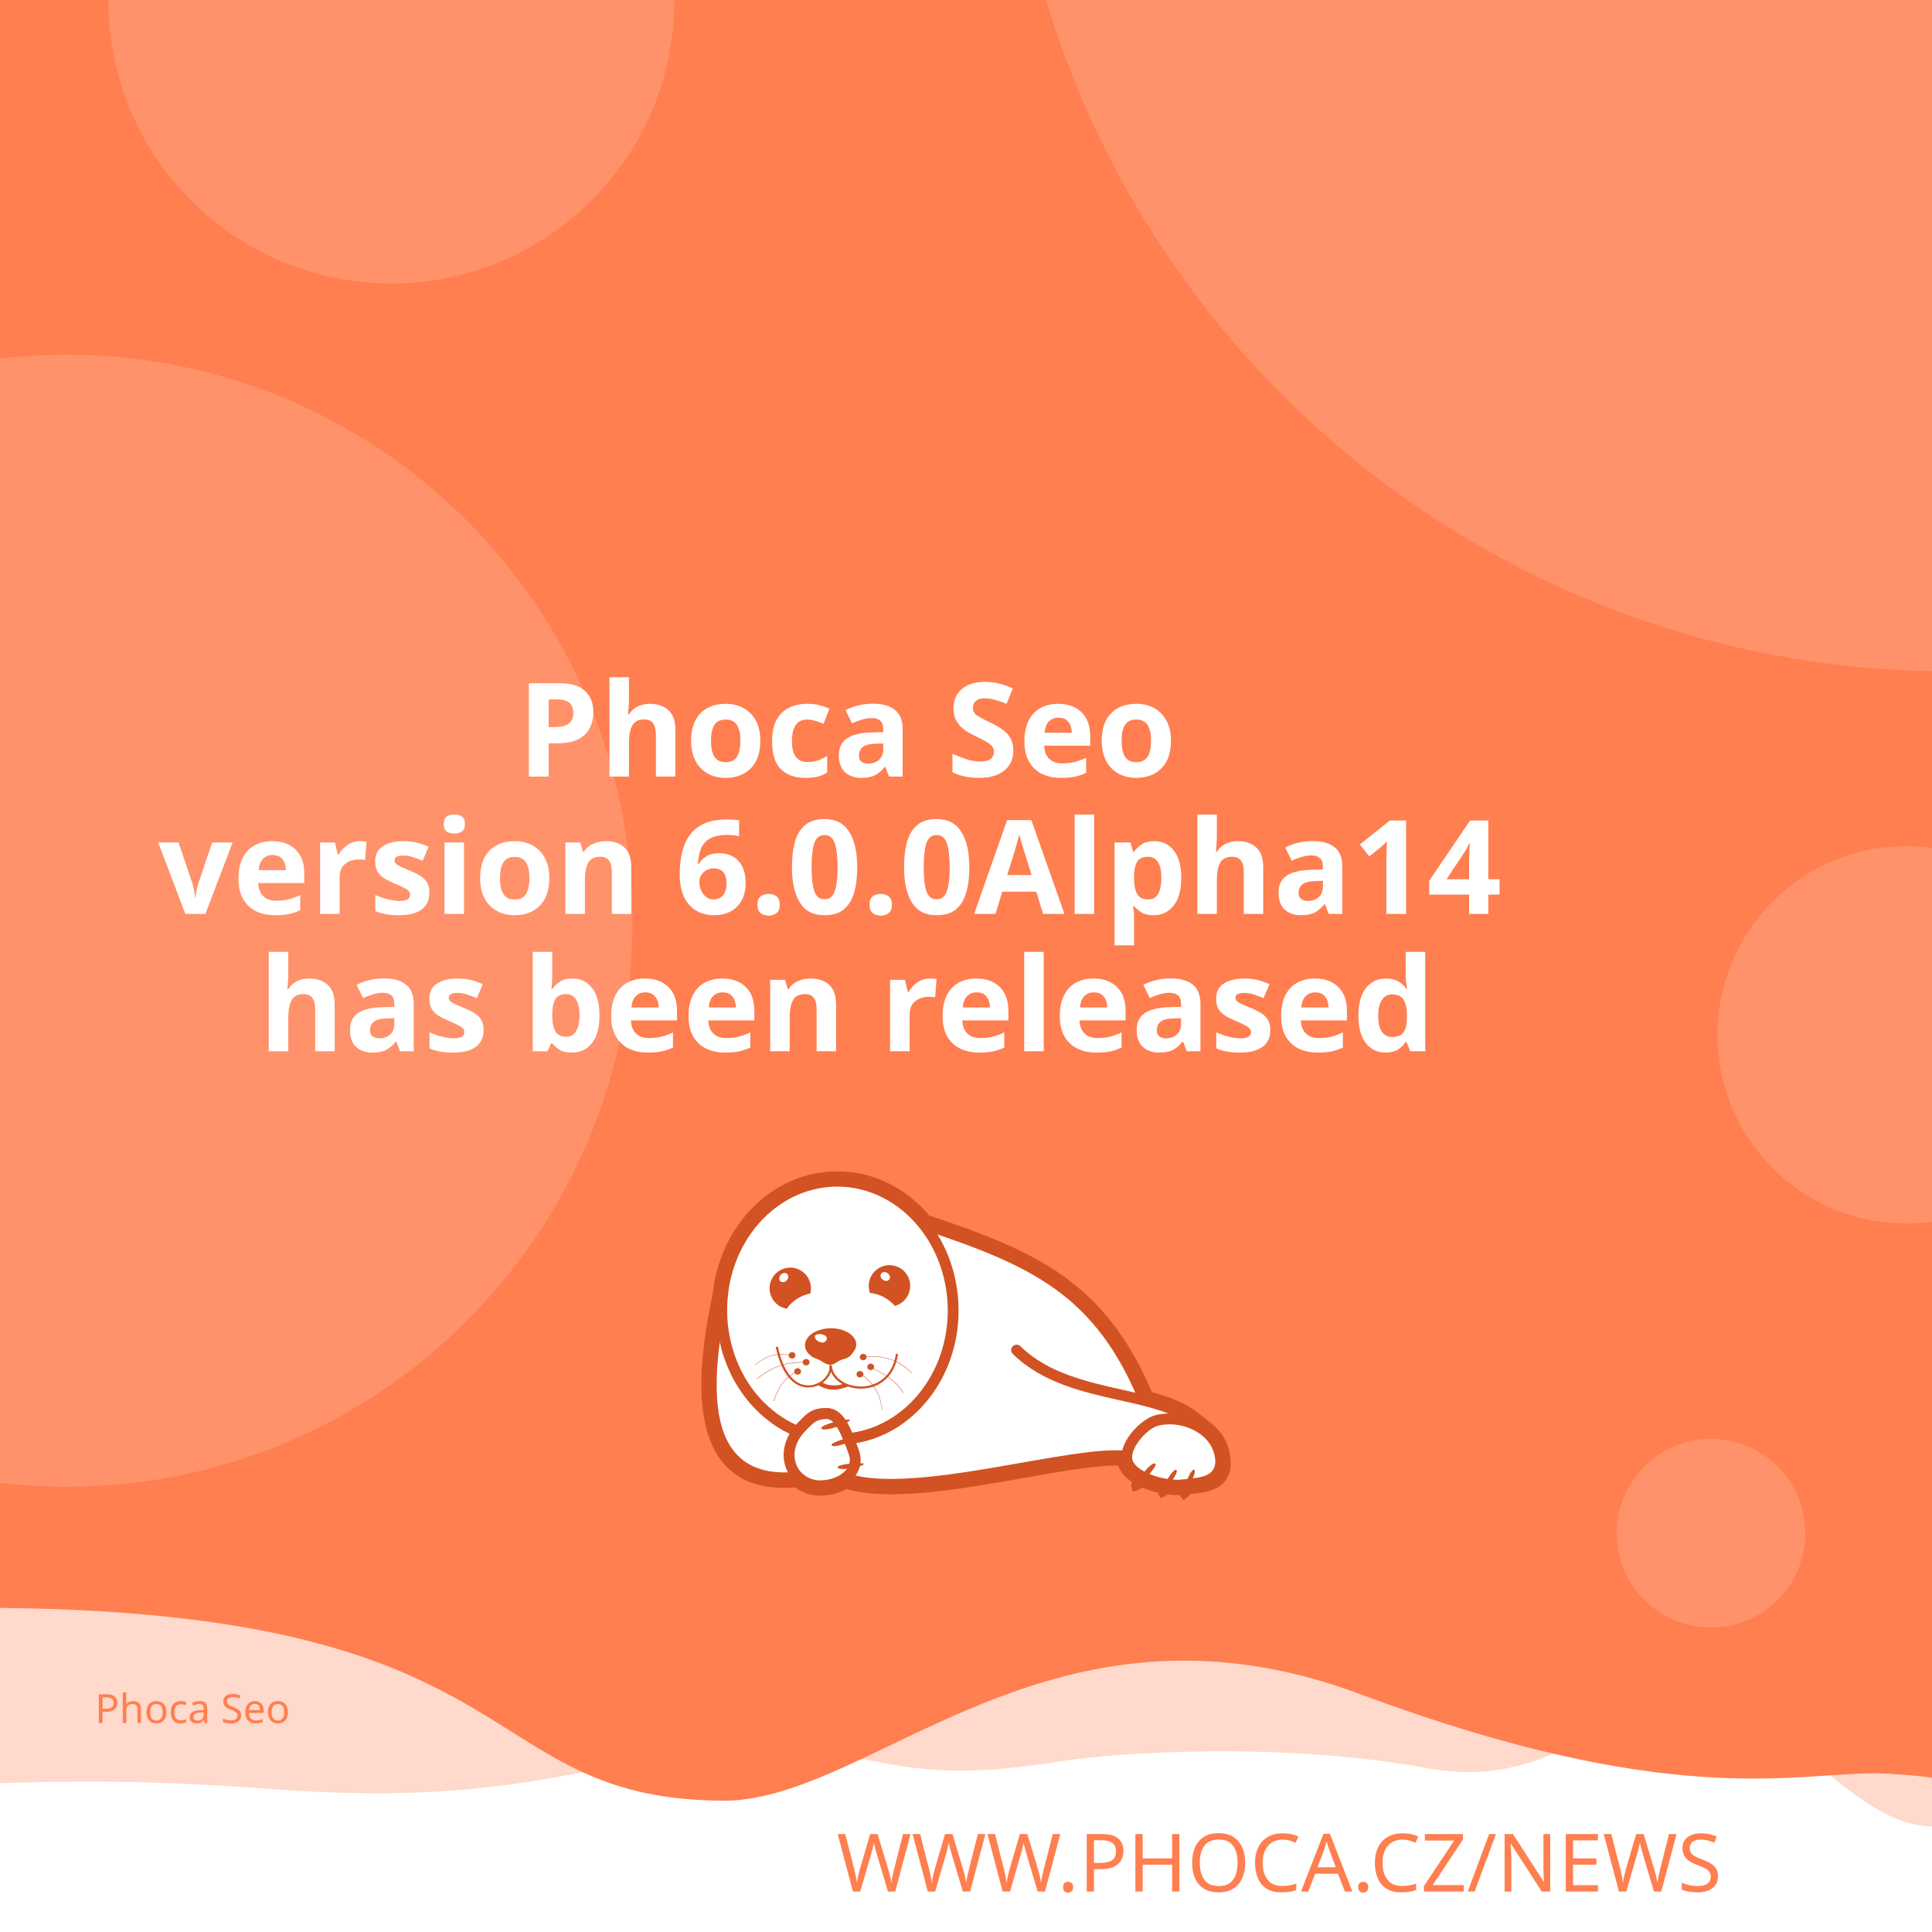
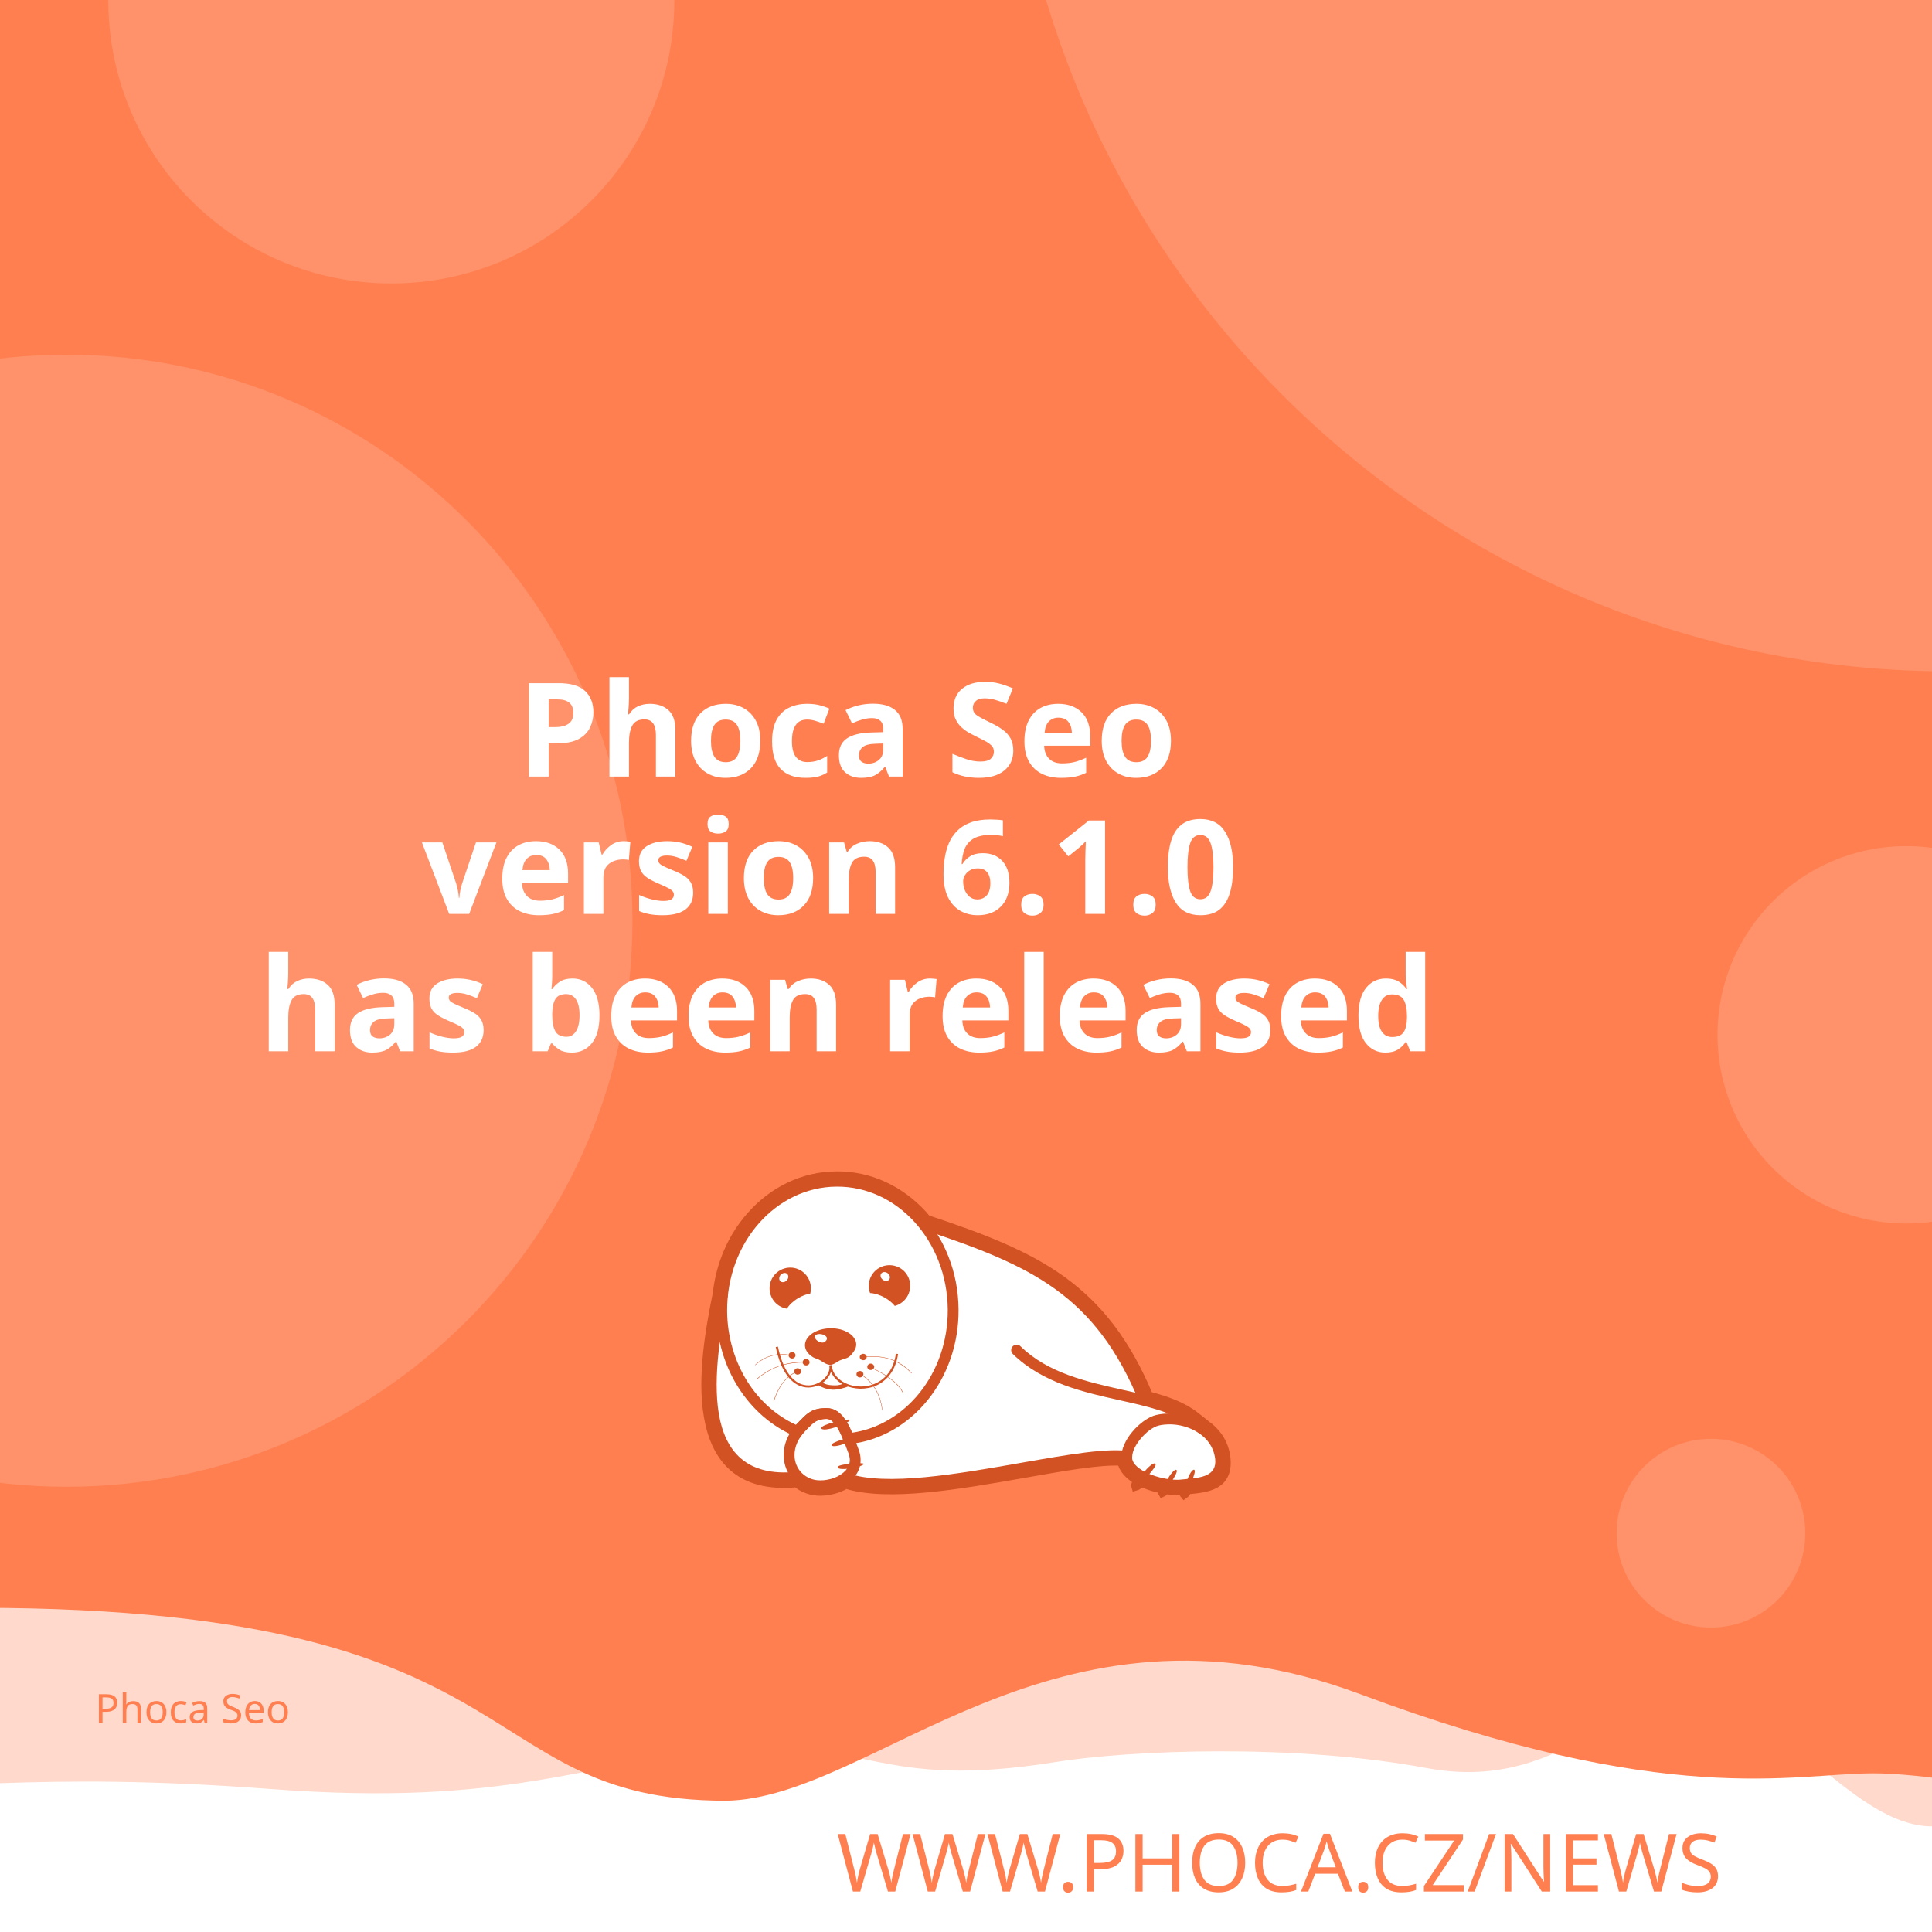
<svg xmlns="http://www.w3.org/2000/svg" width="512" height="512" viewBox="0 0 512 512" version="1.1" id="svg5">
  <defs id="defs2">
    <clipPath id="clip1">
      <path d="M 20,426 H 575 V 841.891 H 20 Z m 0,0" id="path2" />
    </clipPath>
  </defs>
  <g id="layer1">
    <path d="m -288.549,96.962 a 6.384,6.384 0 0 0 -6.384,6.384 v 81.087 a 6.384,6.384 0 0 0 6.384,6.384 h 81.083 a 6.384,6.384 0 0 0 6.384,-6.384 v -81.087 a 6.384,6.384 0 0 0 -6.384,-6.384 z m 16.084,16.188 c 0.591,-0.033 1.134,0.125 1.642,0.482 0.508,0.359 0.842,0.809 1.006,1.355 l 2.415,8.308 46.517,-2.44 c 0.829,-0.043 1.521,0.245 2.074,0.86 0.55,0.606 0.769,1.334 0.636,2.174 l -3.898,24.937 c -0.138,0.736 -0.57,1.497 -1.288,2.273 -0.719,0.787 -1.656,1.211 -2.797,1.272 l -32.861,1.721 3.038,10.253 27.775,-1.455 c 0.726,-0.04 1.351,0.178 1.887,0.648 0.523,0.483 0.803,1.086 0.844,1.812 0.038,0.726 -0.178,1.352 -0.648,1.887 -0.483,0.525 -1.086,0.806 -1.812,0.844 l -2.597,0.137 0.137,2.593 c 0.038,0.729 -0.178,1.356 -0.661,1.879 -0.472,0.535 -1.071,0.819 -1.8,0.856 -0.726,0.038 -1.353,-0.178 -1.879,-0.661 -0.535,-0.472 -0.814,-1.073 -0.852,-1.8 l -0.137,-2.593 -15.573,0.81 0.133,2.597 c 0.038,0.729 -0.176,1.356 -0.648,1.879 -0.483,0.535 -1.086,0.818 -1.812,0.856 -0.726,0.04 -1.352,-0.178 -1.887,-0.661 -0.525,-0.472 -0.806,-1.073 -0.844,-1.8 l -0.137,-2.597 -1.608,0.083 c -0.623,0.033 -1.193,-0.112 -1.721,-0.428 -0.515,-0.317 -0.883,-0.632 -1.11,-0.931 l -0.287,-0.507 -13.05,-49.343 -2.805,0.146 c -0.696,0.038 -1.312,-0.181 -1.858,-0.661 -0.545,-0.472 -0.835,-1.069 -0.873,-1.795 -0.038,-0.729 0.186,-1.353 0.682,-1.879 0.493,-0.535 1.083,-0.818 1.779,-0.856 z" style="fill:#ffffff;stroke-width:1;paint-order:stroke fill markers" id="path400" />
    <rect style="opacity:1;fill:#ffffff;stroke-width:5;stroke-linejoin:round;paint-order:stroke fill markers" id="rect723" width="512" height="512" x="0" y="0" />
    <path id="rect4460" style="opacity:0.3;fill:#FF7F50;fill-opacity:1;stroke-width:5;stroke-linejoin:round;paint-order:stroke fill markers" d="M -256,4 H 768 v 480 c 0,0 -42.667,-10 -64,-10 -21.333,0 -42.408,10 -64,10 -21.592,0 -42.667,-10 -64,-10 -21.333,0 -42.408,10 -64,10 -21.592,0 -41.887,-34.701 -63.221,-34.701 -21.333,0 -35.645,25.795 -70.761,19.246 -35.116,-6.549 -78.862,-4.741 -98.515,-1.547 -47.289,7.533 -49.247,-6.724 -87.369,-3.311 -38.122,3.413 -56.921,15.193 -120.307,10.429 -63.387,-4.764 -84.091,0.698 -135.827,-0.116 -21.333,0 -42.408,10 -64,10 -21.592,0 -42.667,-10 -64,-10 -21.333,0 -64,10 -64,10 z" />
    <path id="rect4460-5" style="fill:#FF7F50;fill-opacity:1;stroke-width:5;stroke-linejoin:round;paint-order:stroke fill markers" d="M -316,4.9999998e-7 H 708 V 480 c 0,0 -42.667,-10 -64,-10 -21.333,0 -42.408,10 -64,10 -21.592,0 -62.256,-10.048 -83.59,-10.048 -21.333,0 -54.449,9.448 -136.059,-21.03 -81.61,-30.478 -128.583,27.669 -167.971,28.291 -70.795,-0.042 -47.303,-54.288 -212.561,-50.983 C -185.439,429.534 -38.408,480 -60,480 c -21.592,0 -42.667,-10 -64,-10 -21.333,0 -42.408,10 -64,10 -21.592,0 -42.667,-10 -64,-10 -21.333,0 -64,10 -64,10 z" />
    <text xml:space="preserve" style="font-style:normal;font-weight:normal;font-size:21.333px;line-height:1.25;font-family:sans-serif;fill:#FF7F50;fill-opacity:1;stroke:none" x="484.042" y="501.277" id="text2910-3-7">
      <tspan id="tspan2908-6-5" x="484.042" y="501.277" style="font-style:normal;font-variant:normal;font-weight:300;font-stretch:normal;font-size:21.333px;font-family:Montserrat;-inkscape-font-specification:'Montserrat Light';text-align:end;text-anchor:end;fill:#FF7F50;fill-opacity:1">WWW.PHOCA.CZ/NEWS</tspan>
    </text>
    <text xml:space="preserve" style="font-style:normal;font-variant:normal;font-weight:600;font-stretch:normal;font-size:34.667px;line-height:1.05;font-family:Rubik;-inkscape-font-specification:'Rubik Semi-Bold';fill:#ffffff;fill-opacity:1;stroke:none" x="256" y="133" id="text11252">
      <tspan x="256" y="133" id="tspan403" style="text-align:center;text-anchor:middle" />
      <tspan x="256" y="169.4" style="font-size:34.667px;text-align:center;text-anchor:middle" id="tspan442" />
      <tspan x="256" y="205.8" style="font-size:34.667px;text-align:center;text-anchor:middle" id="tspan444">Phoca Seo</tspan>
-       <tspan x="256" y="242.2" id="tspan1992" style="font-size:34.667px;text-align:center;text-anchor:middle">version 6.0.0Alpha14
+       <tspan x="256" y="242.2" id="tspan1992" style="font-size:34.667px;text-align:center;text-anchor:middle">version 6.1.0
</tspan>
      <tspan x="256" y="278.6" id="tspan2906" style="font-size:34.667px;text-align:center;text-anchor:middle">has been released</tspan>
      <tspan x="256" y="315" id="tspan1994" style="font-size:34.667px" />
    </text>
    <circle style="opacity:0.15;fill:#ffffff;fill-opacity:1;stroke-width:5;stroke-linejoin:round;paint-order:stroke fill markers" id="path8376" cx="516.67" cy="-72.081" r="250" />
    <circle style="opacity:0.15;fill:#ffffff;fill-opacity:1;stroke-width:5;stroke-linejoin:round;paint-order:stroke fill markers" id="path8376-9" cx="17.604" cy="244" r="150" />
    <circle style="opacity:0.15;fill:#ffffff;fill-opacity:1;stroke-width:5;stroke-linejoin:round;paint-order:stroke fill markers" id="path8376-6" cx="103.704" cy="0.117" r="75" />
    <circle style="opacity:0.15;fill:#ffffff;fill-opacity:1;stroke-width:5;stroke-linejoin:round;paint-order:stroke fill markers" id="path8376-6-2" cx="505.168" cy="274.238" r="50" />
    <circle style="opacity:0.15;fill:#ffffff;fill-opacity:1;stroke-width:5;stroke-linejoin:round;paint-order:stroke fill markers" id="path8376-6-2-1" cx="453.421" cy="406.309" r="25" />
    <text xml:space="preserve" style="font-style:normal;font-weight:normal;font-size:10.667px;line-height:1.25;font-family:sans-serif;fill:#FF7F50;fill-opacity:1;stroke:none" x="57.956" y="456.624" id="text396">
      <tspan id="tspan394" x="57.956" y="456.624" style="font-style:normal;font-variant:normal;font-weight:normal;font-stretch:normal;font-size:10.667px;font-family:Rubik;-inkscape-font-specification:Rubik;text-align:center;text-anchor:middle;fill:#FF7F50;fill-opacity:1">Phoca Seo</tspan>
    </text>
    <g id="g760" transform="matrix(0.5260845,0,0,0.5260845,99.42418,10.37304)">
      <path style="fill:#ffffff;fill-opacity:1;fill-rule:evenodd;stroke:none" d="m 389.621,683.473 c 9.113,2.391 17.273,5.336 23.457,10.227 l 5.375,4.273 -0.004,0.008 c 4.633,3.242 8.191,7.863 9.594,13.672 0.242,0.977 0.426,2.016 0.547,3.055 1.465,14.07 -9.473,15.141 -19.348,16.055 -0.648,1.137 -1.25,1.992 -1.66,2.266 -0.246,-0.289 -0.254,-1.047 -0.09,-2.051 -0.246,0.031 -0.52,0.062 -0.824,0.098 -0.855,0.059 -1.77,0.121 -2.809,0.121 -1.75,-0.023 -3.684,-0.199 -5.691,-0.523 -0.645,0.738 -1.207,1.266 -1.578,1.438 -0.172,-0.285 -0.098,-0.895 0.145,-1.691 -3.309,-0.637 -6.738,-1.656 -9.793,-3.012 -0.332,-0.148 -0.66,-0.301 -0.984,-0.461 -1.219,1.098 -2.277,1.891 -2.863,2.051 -0.176,-0.504 0.289,-1.621 1.109,-2.973 -4.211,-2.402 -7.395,-5.645 -8.18,-9.641 -10.754,-0.684 -29.09,2.582 -49.293,6.141 -31.996,5.633 -68.574,12.086 -89.609,5.406 -1.258,0.789 -2.625,1.453 -4.07,1.984 -2.688,0.977 -5.617,1.523 -8.609,1.586 -4.73,0.055 -8.941,-1.551 -12.176,-4.27 -29.23,2.742 -40.98,-12.871 -44.496,-33.715 -3.402,-19.863 1.055,-44.504 4.527,-61.535 1.641,-15.129 7.793,-28.699 16.91,-39.043 10.93,-12.461 26.137,-20.215 43.051,-20.336 h 0.062 c 16.914,-0.184 32.242,7.328 43.418,19.543 0.715,0.781 1.414,1.582 2.094,2.406 27.59,9.176 49.688,17.566 67.891,30.629 18.176,13.078 32.348,30.754 43.898,58.293 z m 0,0" id="path177" />
      <g clip-path="url(#clip1)" clip-rule="nonzero" id="g181">
        <path style="fill:none;stroke:#d25223;stroke-width:2.835;stroke-linecap:butt;stroke-linejoin:miter;stroke-miterlimit:22.926;stroke-opacity:1" d="m 245.703,99.901 c 5.747,-1.508 10.893,-3.365 14.792,-6.449 l 3.39,-2.695 -0.002,-0.005 c 2.922,-2.045 5.166,-4.959 6.05,-8.622 0.153,-0.616 0.269,-1.271 0.345,-1.926 0.924,-8.873 -5.974,-9.548 -12.201,-10.124 -0.409,-0.717 -0.788,-1.256 -1.047,-1.429 -0.155,0.182 -0.16,0.66 -0.057,1.293 -0.155,-0.02 -0.328,-0.039 -0.52,-0.062 -0.539,-0.037 -1.116,-0.076 -1.771,-0.076 -1.104,0.015 -2.323,0.126 -3.589,0.33 -0.406,-0.466 -0.761,-0.798 -0.995,-0.907 -0.108,0.18 -0.062,0.564 0.091,1.067 -2.086,0.402 -4.249,1.044 -6.176,1.899 -0.209,0.094 -0.416,0.19 -0.621,0.291 -0.769,-0.692 -1.436,-1.192 -1.806,-1.293 -0.111,0.318 0.182,1.022 0.7,1.875 -2.655,1.515 -4.663,3.56 -5.158,6.08 -6.782,0.431 -18.345,-1.628 -31.085,-3.872 -20.177,-3.552 -43.244,-7.622 -56.51,-3.409 -0.793,-0.498 -1.655,-0.916 -2.567,-1.251 -1.695,-0.616 -3.542,-0.961 -5.429,-1 -2.983,-0.034 -5.639,0.978 -7.678,2.692 -18.433,-1.729 -25.843,8.117 -28.06,21.261 -2.146,12.526 0.665,28.065 2.855,38.805 1.035,9.541 4.914,18.098 10.664,24.621 6.892,7.858 16.482,12.748 27.149,12.824 h 0.039 c 10.666,0.116 20.333,-4.621 27.38,-12.324 0.451,-0.493 0.892,-0.998 1.32,-1.517 17.399,-5.786 31.334,-11.078 42.813,-19.315 11.462,-8.247 20.399,-19.394 27.683,-36.761 z m 0,0" transform="matrix(1.58574,0,0,-1.58574,0,841.8898)" id="path179" />
      </g>
      <path style="fill:#d25223;fill-opacity:1;fill-rule:evenodd;stroke:none" d="m 393.047,717.762 c 1.16,1.098 -7.754,10.625 -9.953,11.234 -0.672,-1.895 7.816,-12.52 9.832,-11.48 0.121,0.062 0.246,0.367 0.121,0.246" id="path183" />
      <path style="fill:#d25223;fill-opacity:1;fill-rule:evenodd;stroke:none" d="m 403.676,720.875 c 1.219,0.855 -5.254,10.379 -7.086,11.234 -0.914,-1.523 5.07,-12.09 6.961,-11.418 0.125,0.062 0.305,0.305 0.125,0.184" id="path185" />
      <path style="fill:#d25223;fill-opacity:1;fill-rule:evenodd;stroke:none" d="m 412.652,720.754 c 1.344,0.609 -3.422,11.172 -5.07,12.273 -1.16,-1.344 2.934,-12.766 4.945,-12.398 0.062,0 0.309,0.246 0.125,0.125" id="path187" />
      <path style="fill:#d25223;fill-opacity:1;fill-rule:evenodd;stroke:none" d="m 224.809,699.621 c -0.43,-1.586 12.211,-4.824 14.41,-4.152 -0.426,1.957 -13.375,6.414 -14.473,4.398 -0.062,-0.121 0,-0.488 0.062,-0.246 z m 0,0" id="path189" />
      <path style="fill:#d25223;fill-opacity:1;fill-rule:evenodd;stroke:none" d="m 229.938,708.172 c -0.367,-1.402 10.746,-4.641 12.703,-4.09 -0.367,1.77 -11.664,6.043 -12.703,4.273 -0.062,-0.062 -0.062,-0.367 0,-0.184" id="path191" />
      <path style="fill:#d25223;fill-opacity:1;fill-rule:evenodd;stroke:none" d="m 233.051,719.285 c -0.121,-1.402 11.359,-2.504 13.191,-1.648 -0.609,1.711 -12.52,3.789 -13.25,1.895 0,-0.121 0.059,-0.43 0.059,-0.246 z m 0,0" id="path193" />
      <path style="fill:#d25223;fill-opacity:1;fill-rule:evenodd;stroke:none" d="m 268.164,622.859 c 2.809,5.008 1.102,11.359 -3.906,14.23 -0.793,0.488 -1.648,0.793 -2.504,1.039 -1.16,-1.469 -2.934,-2.934 -5.008,-4.152 -2.625,-1.469 -5.312,-2.262 -7.449,-2.32 -1.773,-4.703 0.121,-10.141 4.641,-12.703 5.008,-2.809 11.359,-1.102 14.227,3.906 z m -12.457,2.078 c -1.098,-0.793 -1.465,-2.199 -0.793,-3.113 0.672,-0.918 2.137,-0.98 3.234,-0.184 1.164,0.855 1.469,2.258 0.797,3.176 -0.672,0.914 -2.137,0.977 -3.238,0.121" id="path195" />
      <path style="fill:#d25223;fill-opacity:1;fill-rule:evenodd;stroke:none" d="m 209.113,618.832 c 5.738,0 10.383,4.699 10.383,10.441 0,0.914 -0.125,1.77 -0.309,2.625 -1.891,0.305 -4.027,1.098 -6.105,2.32 -2.566,1.527 -4.578,3.48 -5.68,5.312 -4.945,-0.793 -8.73,-5.066 -8.73,-10.258 0,-5.742 4.641,-10.441 10.441,-10.441 z m -4.824,3.602 c 0.977,-0.977 2.441,-1.223 3.234,-0.43 0.855,0.797 0.797,2.262 -0.18,3.238 -0.918,1.039 -2.383,1.223 -3.238,0.488 -0.793,-0.793 -0.734,-2.258 0.184,-3.297" id="path197" />
      <path style="fill:#d25223;fill-opacity:1;fill-rule:evenodd;stroke:none" d="m 229.449,649.363 c 1.77,0 3.48,0.246 5.008,0.613 1.527,0.426 2.93,1.035 4.09,1.77 1.16,0.73 2.137,1.648 2.75,2.625 0.672,0.977 1.035,2.078 1.035,3.238 0,1.098 -0.426,2.32 -1.16,3.359 -0.73,1.035 -1.523,2.195 -2.746,2.992 -1.281,0.793 -3.055,1.035 -4.52,1.707 -1.406,0.734 -3.055,2.137 -4.641,2.137 -1.77,0 -3.664,-1.34 -4.887,-2.137 -1.281,-0.855 -2.871,-1.035 -4.031,-1.832 -1.16,-0.73 -2.137,-1.648 -2.809,-2.625 -0.672,-1.039 -1.035,-2.137 -1.035,-3.297 0,-1.16 0.363,-2.262 1.035,-3.297 0.613,-0.977 1.59,-1.895 2.75,-2.688 1.16,-0.793 2.562,-1.406 4.09,-1.832 1.59,-0.43 3.238,-0.672 5.07,-0.734 z m -3.969,3.176 c 1.707,0.551 2.625,1.711 1.77,2.934 -0.914,1.219 -1.832,1.402 -3.418,0.793 -1.59,-0.613 -2.629,-2.016 -2.262,-2.992 0.305,-0.918 2.199,-1.285 3.91,-0.734 z m 0,0" id="path199" />
      <path style="fill:#d25223;fill-opacity:1;fill-rule:nonzero;stroke:none" d="m 202.883,658.645 c 2.445,11.664 7.023,17.102 11.664,18.871 1.773,0.609 3.543,0.793 5.191,0.551 1.648,-0.246 3.238,-0.918 4.582,-1.773 3.051,-2.012 5.008,-5.25 4.516,-8.18 l 1.102,-0.125 c 0.488,3.301 -1.648,6.965 -5.008,9.223 -1.465,0.914 -3.238,1.648 -5.07,1.895 -1.832,0.305 -3.785,0.121 -5.68,-0.613 -5.004,-1.832 -9.832,-7.512 -12.395,-19.664 l 1.098,-0.18 z m 0,0" id="path201" />
      <path style="fill:#d25223;fill-opacity:1;fill-rule:nonzero;stroke:none" d="m 229.938,667.988 c 0.367,4.094 3.176,7.27 7.023,9.102 2.195,1.035 4.824,1.586 7.449,1.648 2.625,0.059 5.312,-0.488 7.816,-1.648 4.887,-2.262 8.977,-6.961 10.078,-14.902 l 1.098,0.184 c -1.223,8.305 -5.559,13.312 -10.75,15.754 -2.625,1.223 -5.496,1.711 -8.305,1.711 -2.746,-0.059 -5.496,-0.672 -7.875,-1.77 -4.152,-1.953 -7.27,-5.438 -7.637,-9.953 z m 0,0" id="path203" />
      <path style="fill:#d25223;fill-opacity:1;fill-rule:nonzero;stroke:none" d="m 224.93,676.477 c 1.895,1.285 3.359,1.527 5.496,1.648 2.137,0.062 3.113,0.125 5.617,-0.914 l 2.992,1.223 c -2.809,1.16 -6.227,2.016 -8.73,1.891 -2.566,-0.121 -5.375,-1.098 -7.574,-2.562 z m 0,0" id="path205" />
      <path style="fill:#d25223;fill-opacity:1;fill-rule:evenodd;stroke:none" d="m 210.027,661.395 c 0.98,0 1.711,0.734 1.711,1.586 0,0.918 -0.73,1.652 -1.711,1.652 -0.977,0 -1.77,-0.734 -1.77,-1.652 0,-0.852 0.793,-1.586 1.77,-1.586" id="path207" />
      <path style="fill:#d25223;fill-opacity:1;fill-rule:evenodd;stroke:none" d="m 217.113,664.875 c 0.977,0 1.711,0.734 1.711,1.648 0,0.855 -0.734,1.59 -1.711,1.59 -0.977,0 -1.77,-0.734 -1.77,-1.59 0,-0.914 0.793,-1.648 1.77,-1.648" id="path209" />
      <path style="fill:#d25223;fill-opacity:1;fill-rule:evenodd;stroke:none" d="m 212.777,669.516 c 0.977,0 1.77,0.734 1.77,1.648 0,0.855 -0.793,1.59 -1.77,1.59 -0.918,0 -1.711,-0.734 -1.711,-1.59 0,-0.914 0.793,-1.648 1.711,-1.648" id="path211" />
      <path style="fill:#d25223;fill-opacity:1;fill-rule:evenodd;stroke:none" d="m 244.164,670.922 c 0.98,0 1.773,0.73 1.773,1.586 0,0.918 -0.793,1.648 -1.773,1.648 -0.977,0 -1.707,-0.73 -1.707,-1.648 0,-0.855 0.73,-1.586 1.707,-1.586" id="path213" />
      <path style="fill:#d25223;fill-opacity:1;fill-rule:evenodd;stroke:none" d="m 249.602,667.195 c 0.977,0 1.77,0.734 1.77,1.648 0,0.855 -0.793,1.59 -1.77,1.59 -0.918,0 -1.711,-0.734 -1.711,-1.59 0,-0.914 0.793,-1.648 1.711,-1.648" id="path215" />
      <path style="fill:#d25223;fill-opacity:1;fill-rule:evenodd;stroke:none" d="m 245.875,662.25 c 0.918,0 1.711,0.73 1.711,1.648 0,0.855 -0.793,1.586 -1.711,1.586 -0.977,0 -1.77,-0.73 -1.77,-1.586 0,-0.918 0.793,-1.648 1.77,-1.648" id="path217" />
      <path style="fill:#d25223;fill-opacity:1;fill-rule:nonzero;stroke:none" d="m 245.816,663.777 c 5.496,-0.672 10.195,-0.125 14.227,1.281 4.031,1.406 7.391,3.785 10.258,6.902 l -0.18,0.121 c -2.812,-3.055 -6.168,-5.375 -10.141,-6.84 -4.027,-1.406 -8.668,-1.895 -14.105,-1.281 z m 0,0" id="path219" />
      <path style="fill:#d25223;fill-opacity:1;fill-rule:nonzero;stroke:none" d="m 244.473,672.387 c 3.176,1.953 5.68,4.398 7.508,7.391 1.836,3.051 2.996,6.594 3.543,10.684 h -0.184 c -0.547,-4.027 -1.707,-7.57 -3.539,-10.562 -1.832,-2.934 -4.336,-5.434 -7.453,-7.328 z m 0,0" id="path221" />
      <path style="fill:#d25223;fill-opacity:1;fill-rule:nonzero;stroke:none" d="m 249.723,669.027 c 4.641,2.137 8.184,4.273 10.809,6.414 2.688,2.137 4.457,4.336 5.559,6.531 l -0.184,0.125 c -1.102,-2.199 -2.871,-4.398 -5.496,-6.473 -2.625,-2.141 -6.168,-4.277 -10.75,-6.414 z m 0,0" id="path223" />
      <path style="fill:#d25223;fill-opacity:1;fill-rule:nonzero;stroke:none" d="m 191.344,667.867 c 2.625,-2.441 5.555,-4.031 8.609,-4.824 3.176,-0.855 6.535,-0.793 10.074,0 v 0.184 c -3.539,-0.793 -6.898,-0.793 -10.012,0 -3.055,0.793 -5.926,2.383 -8.551,4.762 z m 0,0" id="path225" />
      <path style="fill:#d25223;fill-opacity:1;fill-rule:nonzero;stroke:none" d="m 192.32,674.77 c 3.723,-3.117 7.57,-5.254 11.664,-6.598 4.031,-1.344 8.305,-1.891 12.824,-1.707 v 0.18 c -4.52,-0.121 -8.734,0.43 -12.766,1.711 -4.027,1.344 -7.875,3.48 -11.602,6.598 z m 0,0" id="path227" />
      <path style="fill:#d25223;fill-opacity:1;fill-rule:nonzero;stroke:none" d="m 200.688,686.004 c 1.402,-4.273 3.172,-7.512 5.188,-9.891 1.957,-2.445 4.215,-3.973 6.535,-4.949 l 0.121,0.184 c -2.32,0.977 -4.516,2.504 -6.531,4.887 -1.957,2.383 -3.727,5.555 -5.07,9.832 l -0.246,-0.062 z m 0,0" id="path229" />
      <path style="fill:#d25223;fill-opacity:1;fill-rule:nonzero;stroke:none" d="m 379.43,716.781 c -9.953,-1.832 -30.168,1.773 -52.699,5.742 -32.613,5.738 -69.984,12.336 -90.809,5.008 l 1.832,-5.191 c 19.48,6.84 56.059,0.367 88,-5.25 23.02,-4.031 43.723,-7.695 54.652,-5.68 z m 0,0" id="path231" />
      <path style="fill:#d25223;fill-opacity:1;fill-rule:nonzero;stroke:none" d="m 232.258,572.602 h 0.062 c 16.914,-0.184 32.242,7.328 43.418,19.543 11.051,12.09 17.953,28.945 18.137,47.57 v 0.062 c 0.184,17.527 -5.742,33.648 -15.512,45.738 -9.895,12.273 -23.816,20.582 -39.57,22.23 l -2.016,0.18 -0.793,-1.891 c -1.344,-3.359 -2.75,-6.352 -4.336,-8.367 -1.285,-1.648 -2.688,-2.625 -4.277,-2.625 -4.762,0 -6.531,1.832 -8.977,4.273 l -1.039,1.039 c -0.426,0.426 -0.852,0.855 -1.219,1.281 v 0.062 c -0.43,0.426 -0.793,0.914 -1.102,1.281 l -1.281,1.711 -1.953,-0.793 C 200.016,699.074 190,690.34 182.914,679.164 176.016,668.293 171.984,655.105 171.863,640.875 c -0.184,-18.688 6.473,-35.602 17.34,-47.938 10.934,-12.457 26.141,-20.215 43.055,-20.336 z m 0.121,5.438 h -0.059 c -15.27,0.121 -29.07,7.203 -39.023,18.5 -10.016,11.359 -16.121,27.055 -16,44.277 0.121,13.188 3.91,25.402 10.199,35.418 6.105,9.648 14.656,17.281 24.547,21.801 0.488,-0.551 0.98,-1.098 1.469,-1.59 l 0.977,-0.977 c 3.359,-3.418 5.801,-5.859 12.883,-5.859 3.543,0 6.293,1.77 8.551,4.641 1.648,2.074 3.055,4.762 4.336,7.754 13.375,-1.953 25.219,-9.281 33.832,-19.906 9.039,-11.176 14.473,-26.016 14.352,-42.262 v -0.059 c -0.184,-17.223 -6.598,-32.793 -16.797,-43.969 -10.137,-11.113 -23.996,-17.895 -39.266,-17.77 z m 0,0" id="path233" />
      <path style="fill:#d25223;fill-opacity:1;fill-rule:nonzero;stroke:none" d="m 325.141,658.523 c 13.801,13.496 33.465,17.832 51.359,21.863 14.289,3.176 27.539,6.168 36.578,13.312 l 5.375,4.273 -3.422,4.277 -5.371,-4.277 c -8.062,-6.41 -20.703,-9.219 -34.383,-12.273 -18.625,-4.152 -39.023,-8.734 -53.984,-23.266 -0.547,-0.488 -0.914,-1.223 -0.914,-2.016 0,-1.527 1.219,-2.75 2.746,-2.75 0.797,0 1.527,0.309 2.016,0.855 z m 0,0" id="path235" />
      <path style="fill:#d25223;fill-opacity:1;fill-rule:nonzero;stroke:none" d="m 428.59,714.707 c 1.465,14.105 -9.527,15.145 -19.418,16.059 -0.672,0.062 -1.344,0.184 -2.504,0.309 -0.855,0.059 -1.773,0.121 -2.812,0.121 -5.004,-0.062 -11.539,-1.406 -16.914,-3.785 -5.863,-2.629 -10.504,-6.656 -11.055,-11.91 -0.059,-0.305 -0.059,-0.73 -0.059,-1.098 0.059,-4.336 2.32,-8.977 5.496,-12.766 3.48,-4.211 8.184,-7.633 12.031,-8.547 1.219,-0.309 2.441,-0.488 3.664,-0.613 6.289,-0.672 13.188,0.672 18.867,3.91 5.863,3.234 10.504,8.426 12.152,15.266 0.246,0.977 0.43,2.016 0.551,3.055 z m -19.906,10.625 c 7.266,-0.672 15.324,-1.465 14.473,-10.074 -0.125,-0.797 -0.246,-1.59 -0.43,-2.324 -1.281,-5.25 -4.883,-9.219 -9.527,-11.785 -4.699,-2.625 -10.379,-3.785 -15.633,-3.234 -0.977,0.059 -1.953,0.242 -2.93,0.488 -2.75,0.672 -6.289,3.297 -9.102,6.715 -2.441,2.934 -4.211,6.352 -4.211,9.285 0,0.121 0,0.305 0,0.547 0.367,2.992 3.664,5.559 7.875,7.453 4.703,2.137 10.324,3.297 14.656,3.297 0.797,0 1.527,0 2.262,-0.121 l 2.562,-0.246 z m 0,0" id="path237" />
      <path style="fill:#d25223;fill-opacity:1;fill-rule:nonzero;stroke:none" d="m 177.664,632.816 c -3.297,16.547 -7.758,40.73 -4.52,59.844 3.113,18.137 13.434,31.695 39.266,29.008 l 0.551,5.496 c -29.742,3.055 -41.648,-12.641 -45.191,-33.648 -3.418,-19.969 1.102,-44.762 4.582,-61.801 z m 0,0" id="path239" />
      <path style="fill:#d25223;fill-opacity:1;fill-rule:nonzero;stroke:none" d="m 227.371,689.609 c 8.488,0 12.094,9.832 16.184,20.883 l 0.062,0.121 c 0.609,1.711 0.914,3.422 0.914,5.008 0.062,3.48 -1.219,6.535 -3.418,8.977 -2.078,2.324 -4.887,4.156 -8.062,5.316 -2.688,0.977 -5.617,1.523 -8.609,1.586 -5.375,0.062 -10.078,-2.016 -13.434,-5.434 -1.652,-1.648 -2.934,-3.543 -3.848,-5.68 -0.855,-2.137 -1.344,-4.457 -1.406,-6.902 -0.062,-5.496 2.199,-11.543 7.758,-17.039 l 0.977,-0.977 c 3.355,-3.418 5.801,-5.859 12.883,-5.859 z m 11.055,22.777 c -3.422,-9.16 -6.414,-17.344 -11.055,-17.344 -4.762,0 -6.531,1.832 -8.977,4.273 l -1.039,1.039 c -4.395,4.336 -6.168,8.918 -6.105,13.07 0,1.707 0.367,3.355 0.977,4.824 0.613,1.523 1.527,2.867 2.625,3.969 2.383,2.379 5.742,3.848 9.527,3.785 2.32,0 4.641,-0.488 6.781,-1.223 2.379,-0.914 4.395,-2.195 5.859,-3.785 1.285,-1.527 2.078,-3.297 2.078,-5.312 0,-0.977 -0.246,-2.016 -0.672,-3.176 z m 0,0" id="path241" />
      <path style="fill:#d25223;fill-opacity:1;fill-rule:nonzero;stroke:none" d="m 277.02,594.281 c 27.969,9.281 50.32,17.711 68.703,30.898 18.504,13.312 32.852,31.391 44.516,59.785 l -5.066,2.141 c -11.238,-27.422 -24.977,-44.766 -42.625,-57.465 -17.773,-12.824 -39.758,-21.07 -67.238,-30.168 z m 0,0" id="path243" />
    </g>
  </g>
</svg>
